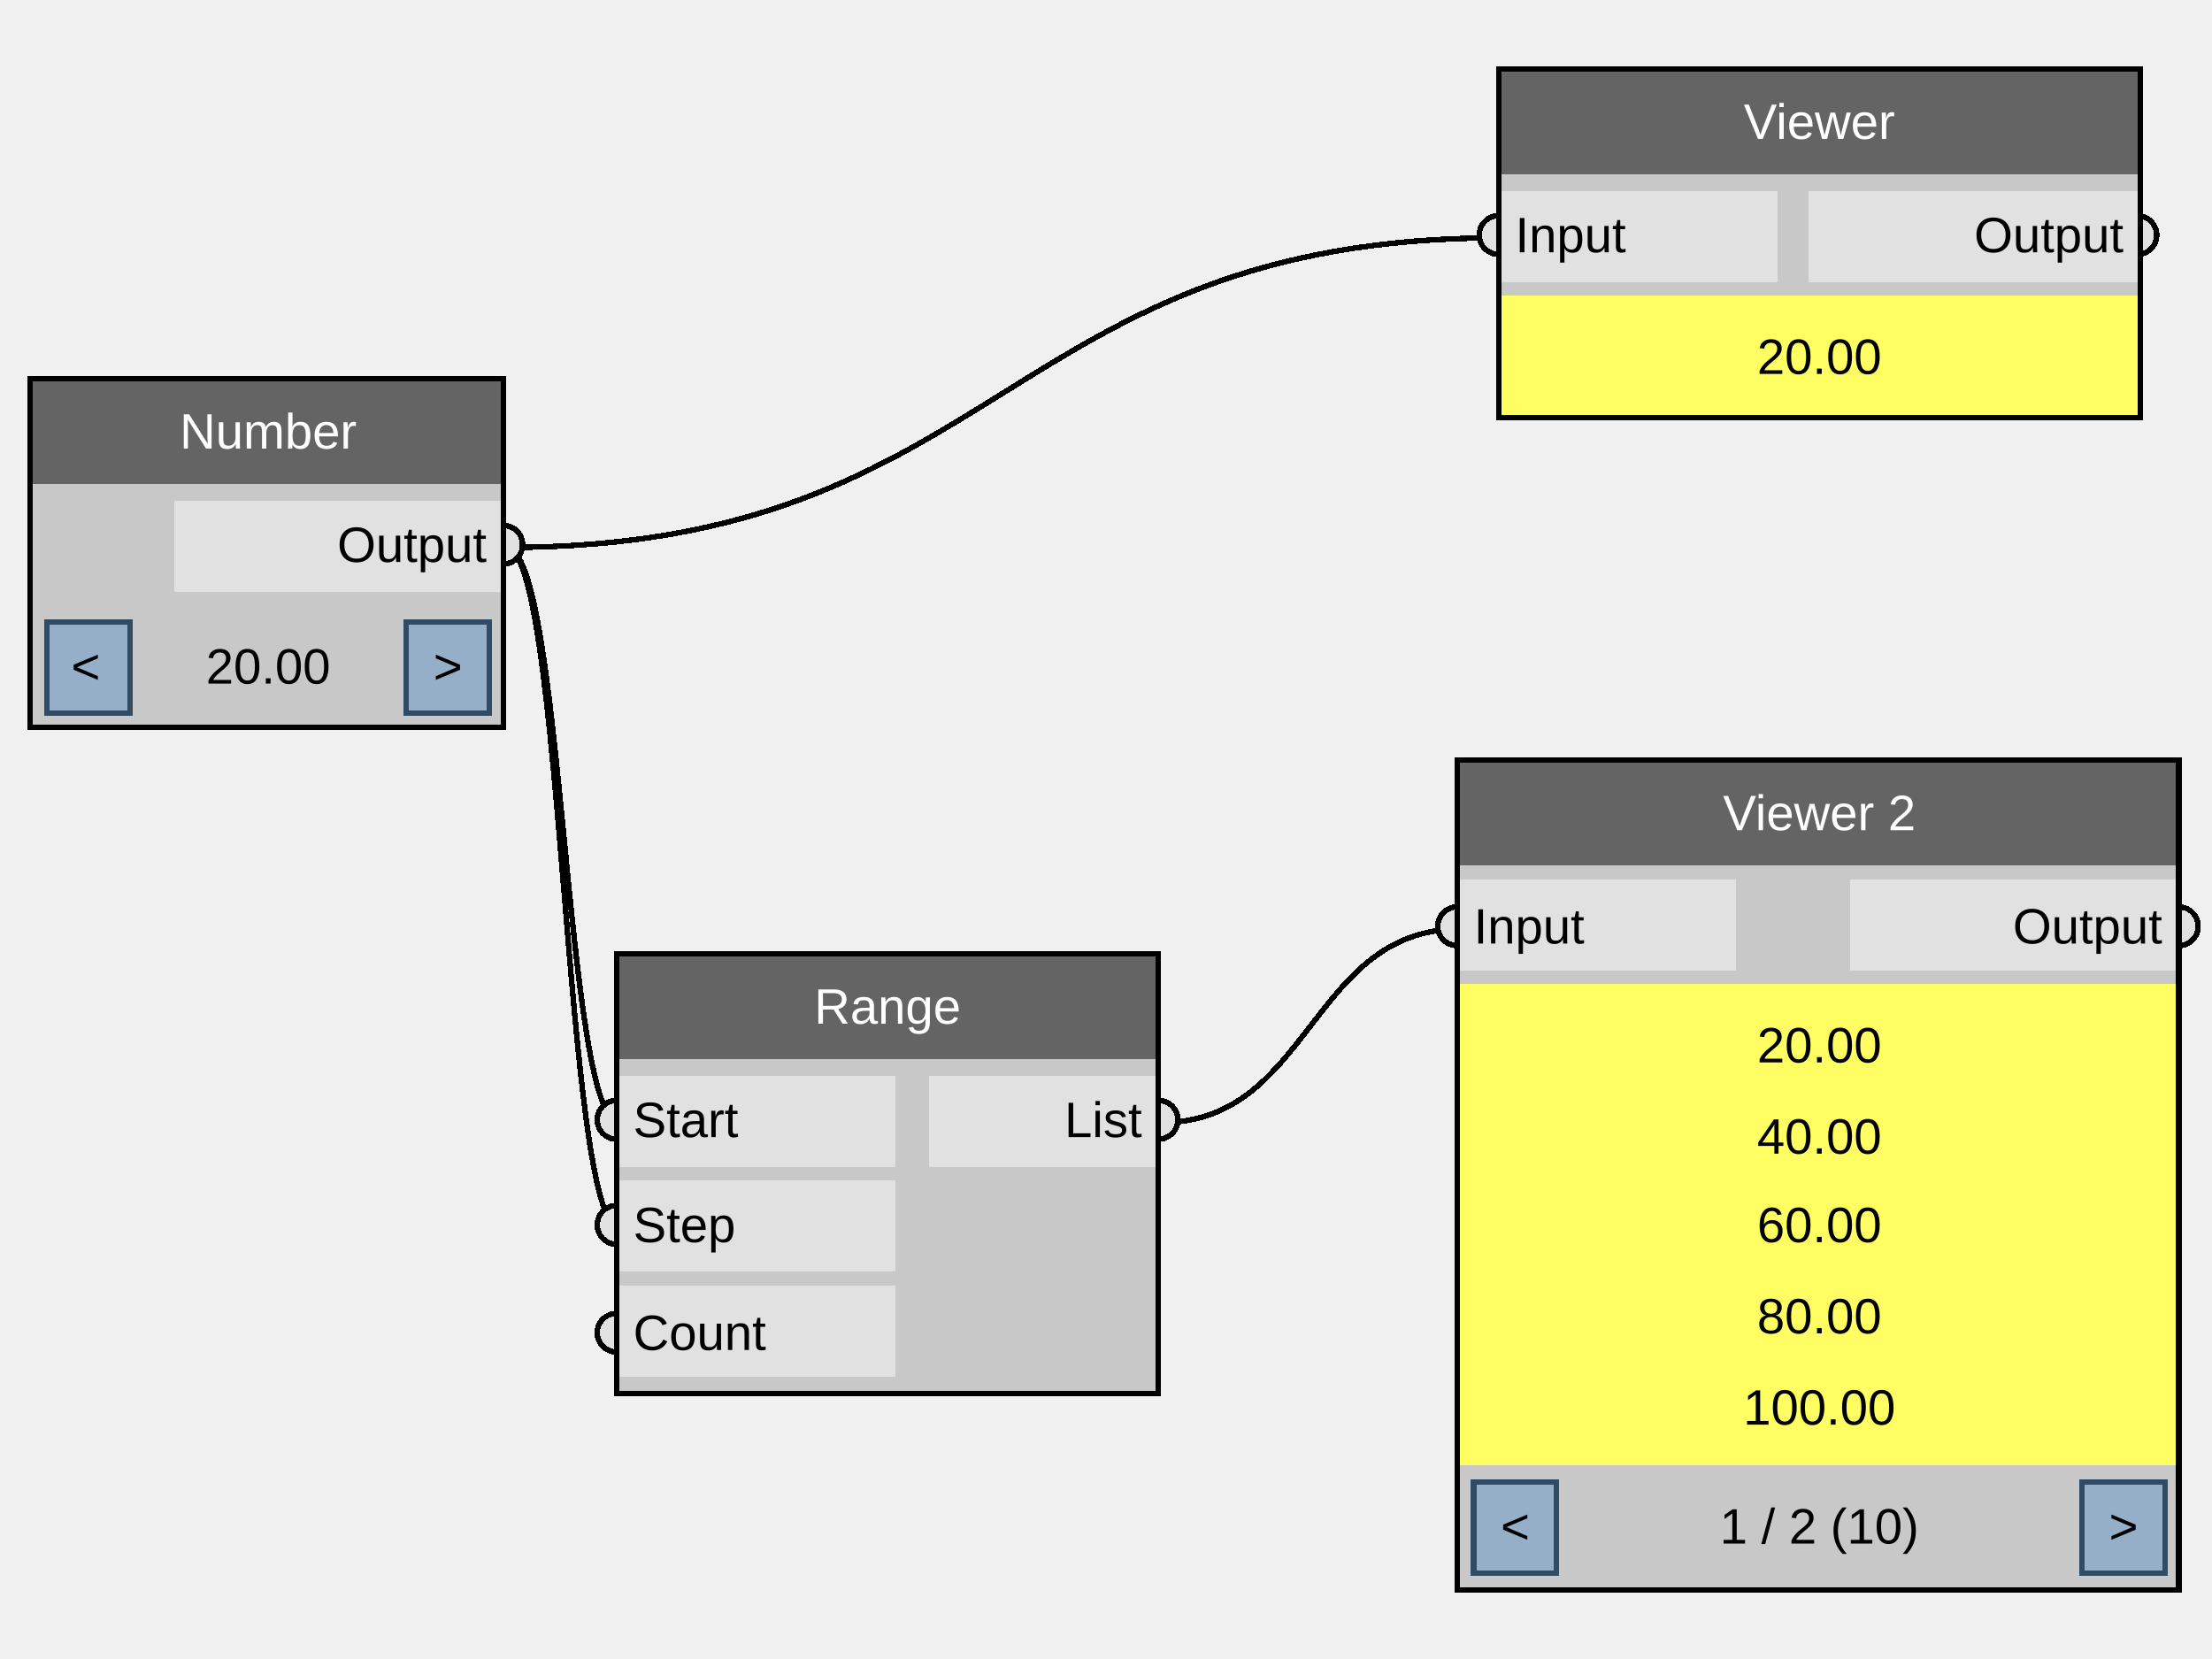
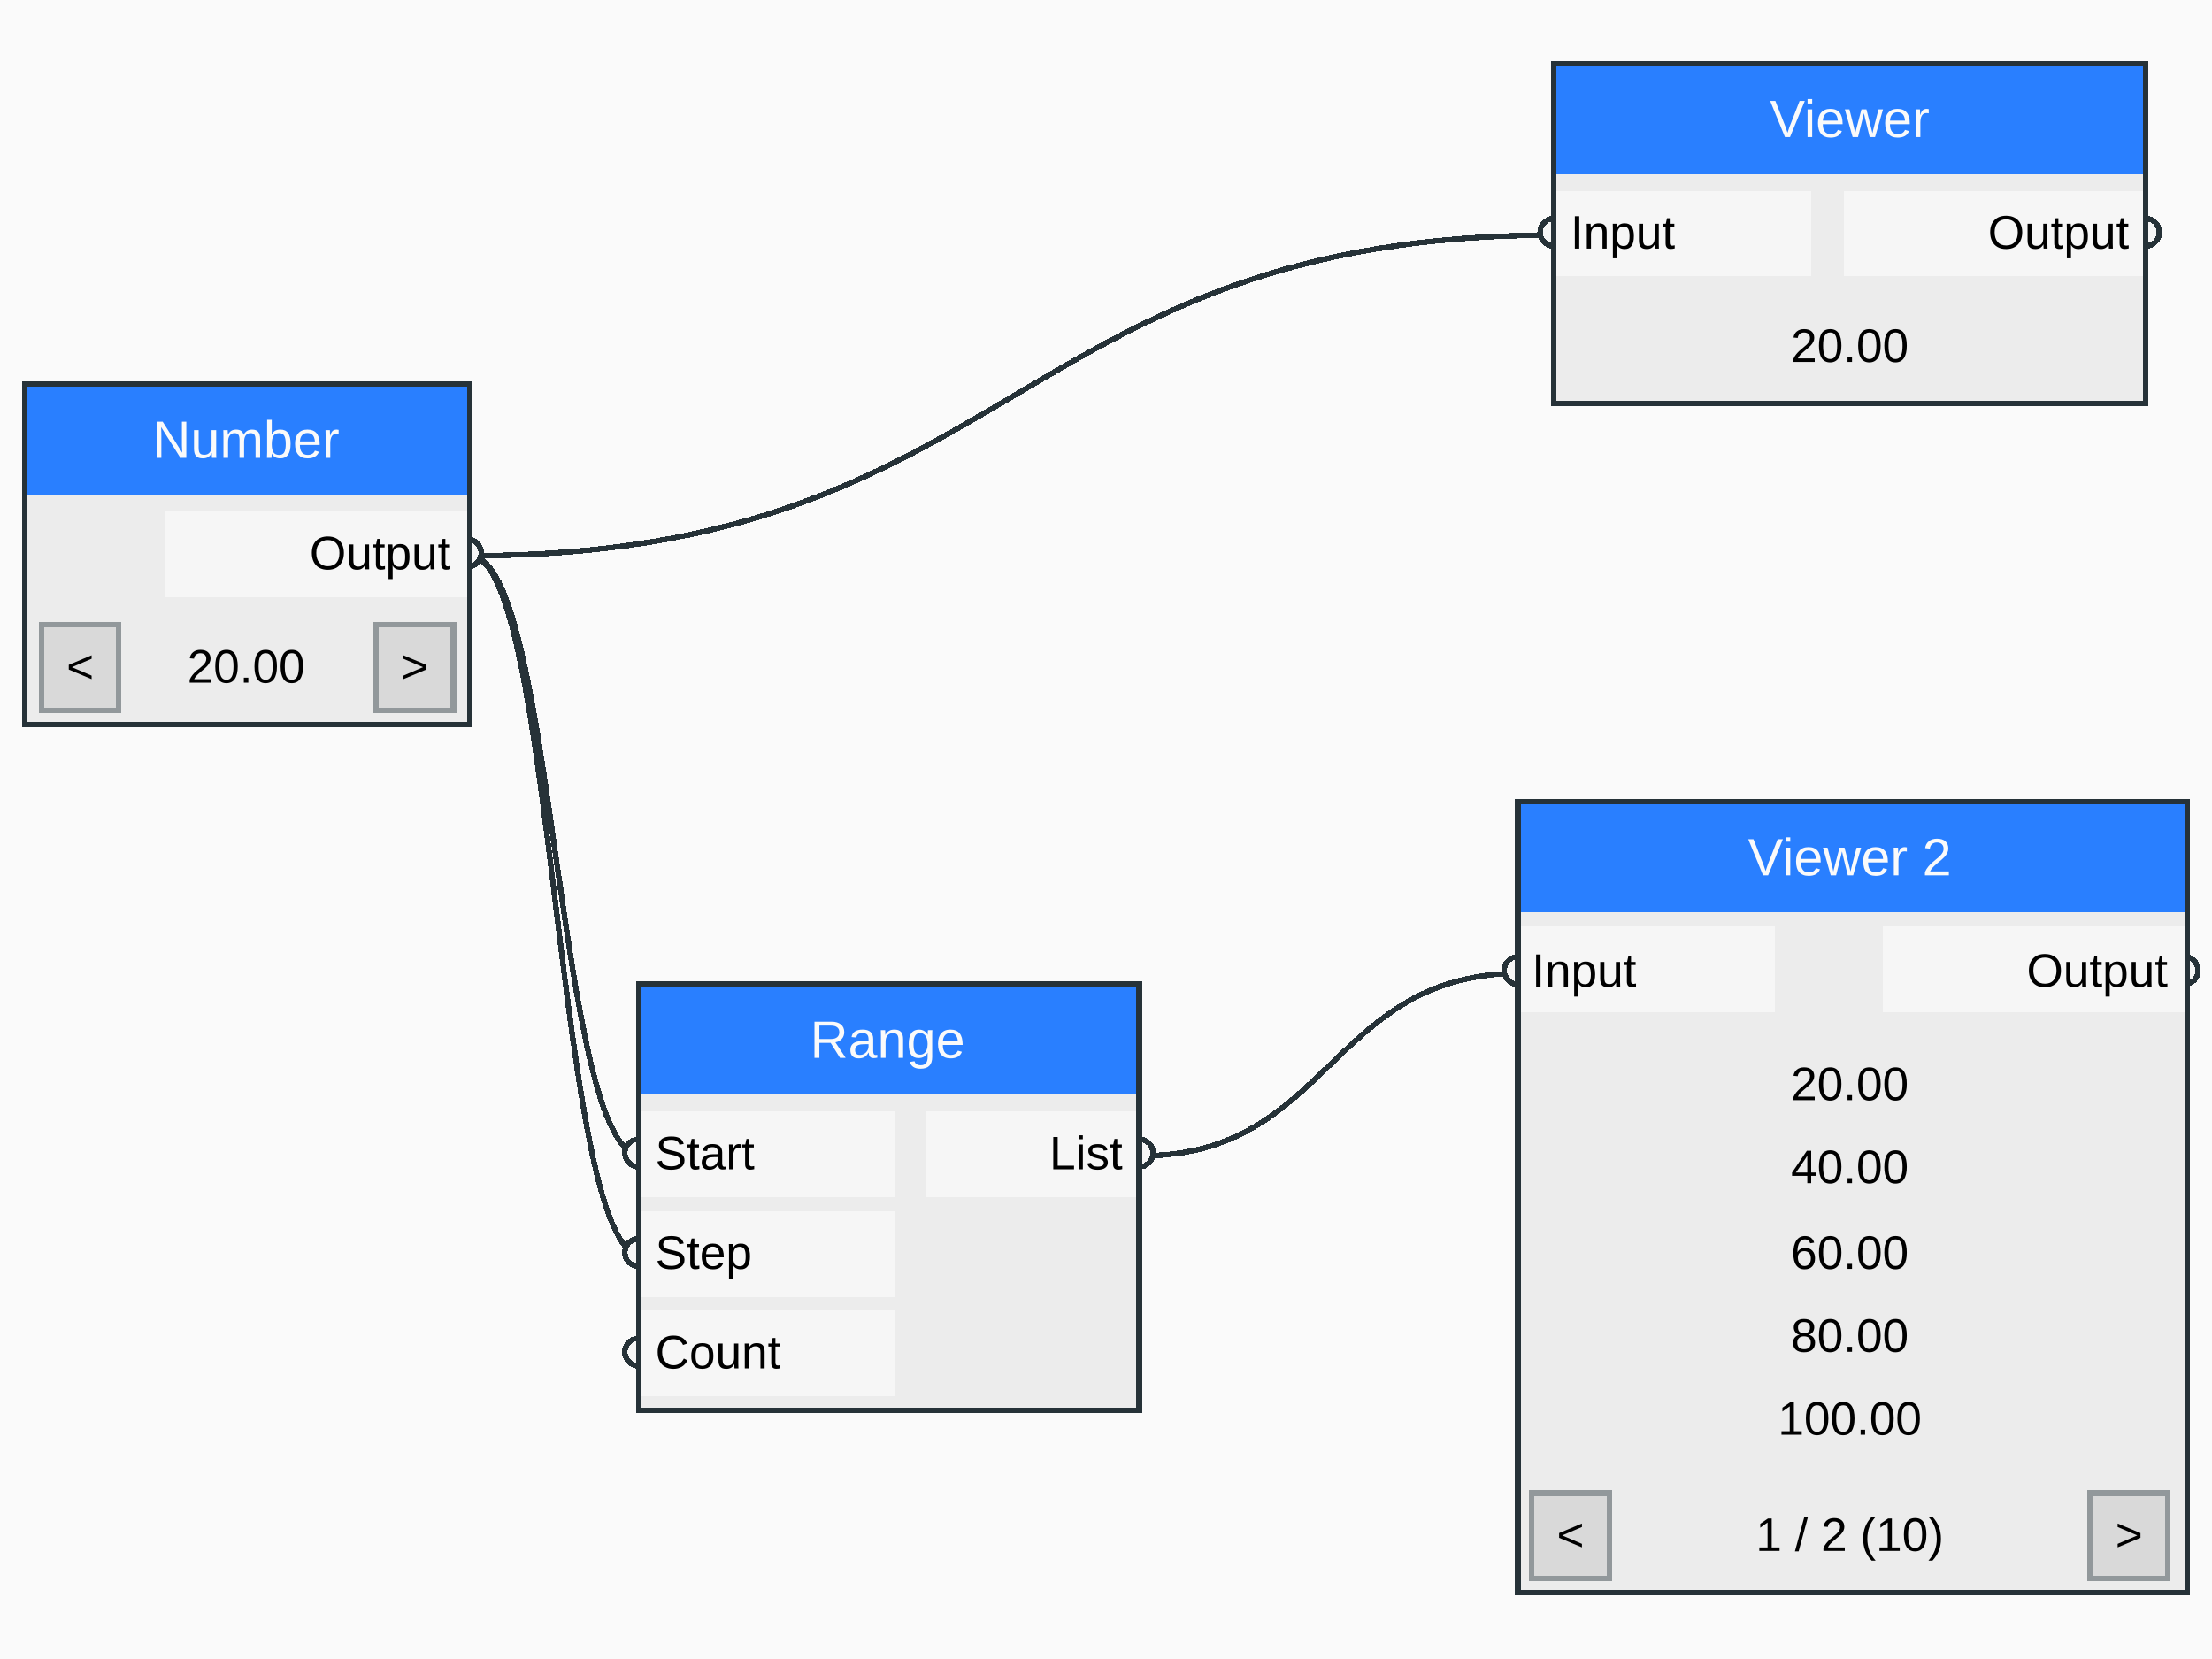
<svg xmlns="http://www.w3.org/2000/svg" version="1.1" width="800" height="600" shape-rendering="crispEdges">
-   <rect x="0" y="0" width="800" height="600" style="fill:rgb(240,240,240);" />
-   <path d="M183,198 C204,198 204,406 224,406" style="fill:none;stroke-width:2px;stroke:rgb(0,0,0);" />
-   <path d="M183,198 C204,198 204,444 224,444" style="fill:none;stroke-width:2px;stroke:rgb(0,0,0);" />
-   <path d="M183,198 C363,198 363,86 543,86" style="fill:none;stroke-width:2px;stroke:rgb(0,0,0);" />
-   <path d="M420,406 C474,406 474,336 528,336" style="fill:none;stroke-width:2px;stroke:rgb(0,0,0);" />
-   <rect x="11" y="137" width="171" height="39" style="fill:rgb(100,100,100);" />
-   <text x="97" y="156" dominant-baseline="central" text-anchor="middle" style="fill:rgb(255,255,255);font-family:Arial;font-size:18px;">Number</text>
-   <rect x="11" y="175" width="171" height="44" style="fill:rgb(200,200,200);" />
-   <ellipse cx="182" cy="197" rx="7" ry="7" style="fill:rgb(225,225,225);" />
-   <ellipse cx="182" cy="197" rx="7" ry="7" style="fill:none;stroke-width:2px;stroke:rgb(0,0,0);" />
-   <rect x="63" y="181" width="119" height="33" style="fill:rgb(225,225,225);" />
-   <text x="176" y="197" dominant-baseline="central" text-anchor="end" style="fill:rgb(0,0,0);font-family:Arial;font-size:18px;">Output</text>
-   <rect x="11" y="219" width="171" height="44" style="fill:rgb(200,200,200);" />
-   <text x="97" y="241" dominant-baseline="central" text-anchor="middle" style="fill:rgb(0,0,0);font-family:Arial;font-size:18px;">20.00</text>
-   <rect x="17" y="225" width="30" height="33" style="fill:rgb(150,175,200);" />
-   <text x="31" y="241" dominant-baseline="central" text-anchor="middle" style="fill:rgb(0,0,0);font-family:Arial;font-size:18px;">&lt;</text>
-   <rect x="17" y="225" width="30" height="33" style="fill:none;stroke-width:2px;stroke:rgb(50,75,100);" />
-   <rect x="147" y="225" width="30" height="33" style="fill:rgb(150,175,200);" />
-   <text x="162" y="241" dominant-baseline="central" text-anchor="middle" style="fill:rgb(0,0,0);font-family:Arial;font-size:18px;">&gt;</text>
-   <rect x="147" y="225" width="30" height="33" style="fill:none;stroke-width:2px;stroke:rgb(50,75,100);" />
-   <rect x="11" y="137" width="171" height="126" style="fill:none;stroke-width:2px;stroke:rgb(0,0,0);" />
-   <rect x="223" y="345" width="196" height="39" style="fill:rgb(100,100,100);" />
-   <text x="321" y="364" dominant-baseline="central" text-anchor="middle" style="fill:rgb(255,255,255);font-family:Arial;font-size:18px;">Range</text>
-   <rect x="223" y="383" width="196" height="121" style="fill:rgb(200,200,200);" />
-   <ellipse cx="223" cy="405" rx="7" ry="7" style="fill:rgb(225,225,225);" />
-   <ellipse cx="223" cy="405" rx="7" ry="7" style="fill:none;stroke-width:2px;stroke:rgb(0,0,0);" />
-   <rect x="223" y="389" width="101" height="33" style="fill:rgb(225,225,225);" />
-   <text x="229" y="405" dominant-baseline="central" text-anchor="start" style="fill:rgb(0,0,0);font-family:Arial;font-size:18px;">Start</text>
-   <ellipse cx="223" cy="443" rx="7" ry="7" style="fill:rgb(225,225,225);" />
-   <ellipse cx="223" cy="443" rx="7" ry="7" style="fill:none;stroke-width:2px;stroke:rgb(0,0,0);" />
-   <rect x="223" y="427" width="101" height="33" style="fill:rgb(225,225,225);" />
-   <text x="229" y="443" dominant-baseline="central" text-anchor="start" style="fill:rgb(0,0,0);font-family:Arial;font-size:18px;">Step</text>
-   <ellipse cx="223" cy="482" rx="7" ry="7" style="fill:rgb(225,225,225);" />
-   <ellipse cx="223" cy="482" rx="7" ry="7" style="fill:none;stroke-width:2px;stroke:rgb(0,0,0);" />
-   <rect x="223" y="465" width="101" height="33" style="fill:rgb(225,225,225);" />
-   <text x="229" y="482" dominant-baseline="central" text-anchor="start" style="fill:rgb(0,0,0);font-family:Arial;font-size:18px;">Count</text>
-   <ellipse cx="419" cy="405" rx="7" ry="7" style="fill:rgb(225,225,225);" />
-   <ellipse cx="419" cy="405" rx="7" ry="7" style="fill:none;stroke-width:2px;stroke:rgb(0,0,0);" />
-   <rect x="336" y="389" width="84" height="33" style="fill:rgb(225,225,225);" />
-   <text x="413" y="405" dominant-baseline="central" text-anchor="end" style="fill:rgb(0,0,0);font-family:Arial;font-size:18px;">List</text>
-   <rect x="223" y="345" width="196" height="159" style="fill:none;stroke-width:2px;stroke:rgb(0,0,0);" />
-   <rect x="542" y="25" width="232" height="39" style="fill:rgb(100,100,100);" />
-   <text x="658" y="44" dominant-baseline="central" text-anchor="middle" style="fill:rgb(255,255,255);font-family:Arial;font-size:18px;">Viewer</text>
-   <rect x="542" y="63" width="232" height="44" style="fill:rgb(200,200,200);" />
-   <ellipse cx="542" cy="85" rx="7" ry="7" style="fill:rgb(225,225,225);" />
-   <ellipse cx="542" cy="85" rx="7" ry="7" style="fill:none;stroke-width:2px;stroke:rgb(0,0,0);" />
-   <rect x="542" y="69" width="101" height="33" style="fill:rgb(225,225,225);" />
-   <text x="548" y="85" dominant-baseline="central" text-anchor="start" style="fill:rgb(0,0,0);font-family:Arial;font-size:18px;">Input</text>
-   <ellipse cx="773" cy="85" rx="7" ry="7" style="fill:rgb(225,225,225);" />
-   <ellipse cx="773" cy="85" rx="7" ry="7" style="fill:none;stroke-width:2px;stroke:rgb(0,0,0);" />
-   <rect x="654" y="69" width="119" height="33" style="fill:rgb(225,225,225);" />
-   <text x="768" y="85" dominant-baseline="central" text-anchor="end" style="fill:rgb(0,0,0);font-family:Arial;font-size:18px;">Output</text>
-   <rect x="542" y="107" width="232" height="44" style="fill:rgb(255,255,100);" />
-   <text x="658" y="129" dominant-baseline="central" text-anchor="middle" style="fill:rgb(0,0,0);font-family:Arial;font-size:18px;">20.00</text>
-   <rect x="542" y="25" width="232" height="126" style="fill:none;stroke-width:2px;stroke:rgb(0,0,0);" />
-   <rect x="527" y="275" width="261" height="39" style="fill:rgb(100,100,100);" />
-   <text x="658" y="294" dominant-baseline="central" text-anchor="middle" style="fill:rgb(255,255,255);font-family:Arial;font-size:18px;">Viewer 2</text>
-   <rect x="527" y="313" width="261" height="44" style="fill:rgb(200,200,200);" />
-   <ellipse cx="527" cy="335" rx="7" ry="7" style="fill:rgb(225,225,225);" />
-   <ellipse cx="527" cy="335" rx="7" ry="7" style="fill:none;stroke-width:2px;stroke:rgb(0,0,0);" />
-   <rect x="527" y="318" width="101" height="33" style="fill:rgb(225,225,225);" />
-   <text x="533" y="335" dominant-baseline="central" text-anchor="start" style="fill:rgb(0,0,0);font-family:Arial;font-size:18px;">Input</text>
-   <ellipse cx="788" cy="335" rx="7" ry="7" style="fill:rgb(225,225,225);" />
-   <ellipse cx="788" cy="335" rx="7" ry="7" style="fill:none;stroke-width:2px;stroke:rgb(0,0,0);" />
-   <rect x="669" y="318" width="119" height="33" style="fill:rgb(225,225,225);" />
-   <text x="782" y="335" dominant-baseline="central" text-anchor="end" style="fill:rgb(0,0,0);font-family:Arial;font-size:18px;">Output</text>
-   <rect x="527" y="356" width="261" height="174" style="fill:rgb(255,255,100);" />
-   <text x="658" y="378" dominant-baseline="central" text-anchor="middle" style="fill:rgb(0,0,0);font-family:Arial;font-size:18px;">20.00</text>
-   <text x="658" y="411" dominant-baseline="central" text-anchor="middle" style="fill:rgb(0,0,0);font-family:Arial;font-size:18px;">40.00</text>
-   <text x="658" y="443" dominant-baseline="central" text-anchor="middle" style="fill:rgb(0,0,0);font-family:Arial;font-size:18px;">60.00</text>
-   <text x="658" y="476" dominant-baseline="central" text-anchor="middle" style="fill:rgb(0,0,0);font-family:Arial;font-size:18px;">80.00</text>
-   <text x="658" y="509" dominant-baseline="central" text-anchor="middle" style="fill:rgb(0,0,0);font-family:Arial;font-size:18px;">100.00</text>
-   <rect x="527" y="530" width="261" height="44" style="fill:rgb(200,200,200);" />
-   <text x="658" y="552" dominant-baseline="central" text-anchor="middle" style="fill:rgb(0,0,0);font-family:Arial;font-size:18px;">1 / 2 (10)</text>
-   <rect x="533" y="536" width="30" height="33" style="fill:rgb(150,175,200);" />
-   <text x="548" y="552" dominant-baseline="central" text-anchor="middle" style="fill:rgb(0,0,0);font-family:Arial;font-size:18px;">&lt;</text>
-   <rect x="533" y="536" width="30" height="33" style="fill:none;stroke-width:2px;stroke:rgb(50,75,100);" />
-   <rect x="753" y="536" width="30" height="33" style="fill:rgb(150,175,200);" />
-   <text x="768" y="552" dominant-baseline="central" text-anchor="middle" style="fill:rgb(0,0,0);font-family:Arial;font-size:18px;">&gt;</text>
-   <rect x="753" y="536" width="30" height="33" style="fill:none;stroke-width:2px;stroke:rgb(50,75,100);" />
-   <rect x="527" y="275" width="261" height="300" style="fill:none;stroke-width:2px;stroke:rgb(0,0,0);" />
+   <rect x="0" y="0" width="800" height="600" style="fill:rgb(250,250,250);" />
+   <path d="M170,201 C201,201 201,418 232,418" style="fill:none;stroke-width:2px;stroke:rgb(38,50,56);" />
+   <path d="M170,201 C201,201 201,454 232,454" style="fill:none;stroke-width:2px;stroke:rgb(38,50,56);" />
+   <path d="M170,201 C367,201 367,85 563,85" style="fill:none;stroke-width:2px;stroke:rgb(38,50,56);" />
+   <path d="M413,418 C481,418 481,352 550,352" style="fill:none;stroke-width:2px;stroke:rgb(38,50,56);" />
+   <rect x="9" y="139" width="161" height="40" style="fill:rgb(41,127,255);" />
+   <text x="89" y="159" dominant-baseline="central" text-anchor="middle" style="fill:rgb(250,250,250);font-family:Arial;font-size:19px;">Number</text>
+   <rect x="9" y="179" width="161" height="42" style="fill:rgb(236,236,236);" />
+   <ellipse cx="169" cy="200" rx="5" ry="5" style="fill:rgb(246,246,246);" />
+   <ellipse cx="169" cy="200" rx="5" ry="5" style="fill:none;stroke-width:2px;stroke:rgb(38,50,56);" />
+   <rect x="60" y="185" width="110" height="31" style="fill:rgb(246,246,246);" />
+   <text x="163" y="200" dominant-baseline="central" text-anchor="end" style="fill:rgb(0,0,0);font-family:Arial;font-size:17px;">Output</text>
+   <rect x="9" y="221" width="161" height="42" style="fill:rgb(236,236,236);" />
+   <text x="89" y="241" dominant-baseline="central" text-anchor="middle" style="fill:rgb(0,0,0);font-family:Arial;font-size:17px;">20.00</text>
+   <rect x="15" y="226" width="28" height="31" style="fill:rgb(217,217,217);" />
+   <text x="29" y="241" dominant-baseline="central" text-anchor="middle" style="fill:rgb(0,0,0);font-family:Arial;font-size:17px;">&lt;</text>
+   <rect x="15" y="226" width="28" height="31" style="fill:none;stroke-width:2px;stroke:rgb(146,152,155);" />
+   <rect x="136" y="226" width="28" height="31" style="fill:rgb(217,217,217);" />
+   <text x="150" y="241" dominant-baseline="central" text-anchor="middle" style="fill:rgb(0,0,0);font-family:Arial;font-size:17px;">&gt;</text>
+   <rect x="136" y="226" width="28" height="31" style="fill:none;stroke-width:2px;stroke:rgb(146,152,155);" />
+   <rect x="9" y="139" width="161" height="123" style="fill:none;stroke-width:2px;stroke:rgb(38,50,56);" />
+   <rect x="231" y="356" width="181" height="40" style="fill:rgb(41,127,255);" />
+   <text x="321" y="376" dominant-baseline="central" text-anchor="middle" style="fill:rgb(250,250,250);font-family:Arial;font-size:19px;">Range</text>
+   <rect x="231" y="396" width="181" height="114" style="fill:rgb(236,236,236);" />
+   <ellipse cx="231" cy="417" rx="5" ry="5" style="fill:rgb(246,246,246);" />
+   <ellipse cx="231" cy="417" rx="5" ry="5" style="fill:none;stroke-width:2px;stroke:rgb(38,50,56);" />
+   <rect x="231" y="402" width="93" height="31" style="fill:rgb(246,246,246);" />
+   <text x="237" y="417" dominant-baseline="central" text-anchor="start" style="fill:rgb(0,0,0);font-family:Arial;font-size:17px;">Start</text>
+   <ellipse cx="231" cy="453" rx="5" ry="5" style="fill:rgb(246,246,246);" />
+   <ellipse cx="231" cy="453" rx="5" ry="5" style="fill:none;stroke-width:2px;stroke:rgb(38,50,56);" />
+   <rect x="231" y="438" width="93" height="31" style="fill:rgb(246,246,246);" />
+   <text x="237" y="453" dominant-baseline="central" text-anchor="start" style="fill:rgb(0,0,0);font-family:Arial;font-size:17px;">Step</text>
+   <ellipse cx="231" cy="489" rx="5" ry="5" style="fill:rgb(246,246,246);" />
+   <ellipse cx="231" cy="489" rx="5" ry="5" style="fill:none;stroke-width:2px;stroke:rgb(38,50,56);" />
+   <rect x="231" y="474" width="93" height="31" style="fill:rgb(246,246,246);" />
+   <text x="237" y="489" dominant-baseline="central" text-anchor="start" style="fill:rgb(0,0,0);font-family:Arial;font-size:17px;">Count</text>
+   <ellipse cx="412" cy="417" rx="5" ry="5" style="fill:rgb(246,246,246);" />
+   <ellipse cx="412" cy="417" rx="5" ry="5" style="fill:none;stroke-width:2px;stroke:rgb(38,50,56);" />
+   <rect x="335" y="402" width="77" height="31" style="fill:rgb(246,246,246);" />
+   <text x="406" y="417" dominant-baseline="central" text-anchor="end" style="fill:rgb(0,0,0);font-family:Arial;font-size:17px;">List</text>
+   <rect x="231" y="356" width="181" height="154" style="fill:none;stroke-width:2px;stroke:rgb(38,50,56);" />
+   <rect x="562" y="23" width="214" height="40" style="fill:rgb(41,127,255);" />
+   <text x="669" y="43" dominant-baseline="central" text-anchor="middle" style="fill:rgb(250,250,250);font-family:Arial;font-size:19px;">Viewer</text>
+   <rect x="562" y="63" width="214" height="42" style="fill:rgb(236,236,236);" />
+   <ellipse cx="562" cy="84" rx="5" ry="5" style="fill:rgb(246,246,246);" />
+   <ellipse cx="562" cy="84" rx="5" ry="5" style="fill:none;stroke-width:2px;stroke:rgb(38,50,56);" />
+   <rect x="562" y="69" width="93" height="31" style="fill:rgb(246,246,246);" />
+   <text x="568" y="84" dominant-baseline="central" text-anchor="start" style="fill:rgb(0,0,0);font-family:Arial;font-size:17px;">Input</text>
+   <ellipse cx="776" cy="84" rx="5" ry="5" style="fill:rgb(246,246,246);" />
+   <ellipse cx="776" cy="84" rx="5" ry="5" style="fill:none;stroke-width:2px;stroke:rgb(38,50,56);" />
+   <rect x="667" y="69" width="110" height="31" style="fill:rgb(246,246,246);" />
+   <text x="770" y="84" dominant-baseline="central" text-anchor="end" style="fill:rgb(0,0,0);font-family:Arial;font-size:17px;">Output</text>
+   <rect x="562" y="105" width="214" height="42" style="fill:rgb(236,236,236);" />
+   <text x="669" y="125" dominant-baseline="central" text-anchor="middle" style="fill:rgb(0,0,0);font-family:Arial;font-size:17px;">20.00</text>
+   <rect x="562" y="23" width="214" height="123" style="fill:none;stroke-width:2px;stroke:rgb(38,50,56);" />
+   <rect x="549" y="290" width="242" height="40" style="fill:rgb(41,127,255);" />
+   <text x="669" y="310" dominant-baseline="central" text-anchor="middle" style="fill:rgb(250,250,250);font-family:Arial;font-size:19px;">Viewer 2</text>
+   <rect x="549" y="330" width="242" height="42" style="fill:rgb(236,236,236);" />
+   <ellipse cx="549" cy="351" rx="5" ry="5" style="fill:rgb(246,246,246);" />
+   <ellipse cx="549" cy="351" rx="5" ry="5" style="fill:none;stroke-width:2px;stroke:rgb(38,50,56);" />
+   <rect x="549" y="335" width="93" height="31" style="fill:rgb(246,246,246);" />
+   <text x="554" y="351" dominant-baseline="central" text-anchor="start" style="fill:rgb(0,0,0);font-family:Arial;font-size:17px;">Input</text>
+   <ellipse cx="790" cy="351" rx="5" ry="5" style="fill:rgb(246,246,246);" />
+   <ellipse cx="790" cy="351" rx="5" ry="5" style="fill:none;stroke-width:2px;stroke:rgb(38,50,56);" />
+   <rect x="681" y="335" width="110" height="31" style="fill:rgb(246,246,246);" />
+   <text x="784" y="351" dominant-baseline="central" text-anchor="end" style="fill:rgb(0,0,0);font-family:Arial;font-size:17px;">Output</text>
+   <rect x="549" y="371" width="242" height="163" style="fill:rgb(236,236,236);" />
+   <text x="669" y="392" dominant-baseline="central" text-anchor="middle" style="fill:rgb(0,0,0);font-family:Arial;font-size:17px;">20.00</text>
+   <text x="669" y="422" dominant-baseline="central" text-anchor="middle" style="fill:rgb(0,0,0);font-family:Arial;font-size:17px;">40.00</text>
+   <text x="669" y="453" dominant-baseline="central" text-anchor="middle" style="fill:rgb(0,0,0);font-family:Arial;font-size:17px;">60.00</text>
+   <text x="669" y="483" dominant-baseline="central" text-anchor="middle" style="fill:rgb(0,0,0);font-family:Arial;font-size:17px;">80.00</text>
+   <text x="669" y="513" dominant-baseline="central" text-anchor="middle" style="fill:rgb(0,0,0);font-family:Arial;font-size:17px;">100.00</text>
+   <rect x="549" y="534" width="242" height="42" style="fill:rgb(236,236,236);" />
+   <text x="669" y="555" dominant-baseline="central" text-anchor="middle" style="fill:rgb(0,0,0);font-family:Arial;font-size:17px;">1 / 2 (10)</text>
+   <rect x="554" y="540" width="28" height="31" style="fill:rgb(217,217,217);" />
+   <text x="568" y="555" dominant-baseline="central" text-anchor="middle" style="fill:rgb(0,0,0);font-family:Arial;font-size:17px;">&lt;</text>
+   <rect x="554" y="540" width="28" height="31" style="fill:none;stroke-width:2px;stroke:rgb(146,152,155);" />
+   <rect x="756" y="540" width="28" height="31" style="fill:rgb(217,217,217);" />
+   <text x="770" y="555" dominant-baseline="central" text-anchor="middle" style="fill:rgb(0,0,0);font-family:Arial;font-size:17px;">&gt;</text>
+   <rect x="756" y="540" width="28" height="31" style="fill:none;stroke-width:2px;stroke:rgb(146,152,155);" />
+   <rect x="549" y="290" width="242" height="286" style="fill:none;stroke-width:2px;stroke:rgb(38,50,56);" />
</svg>
